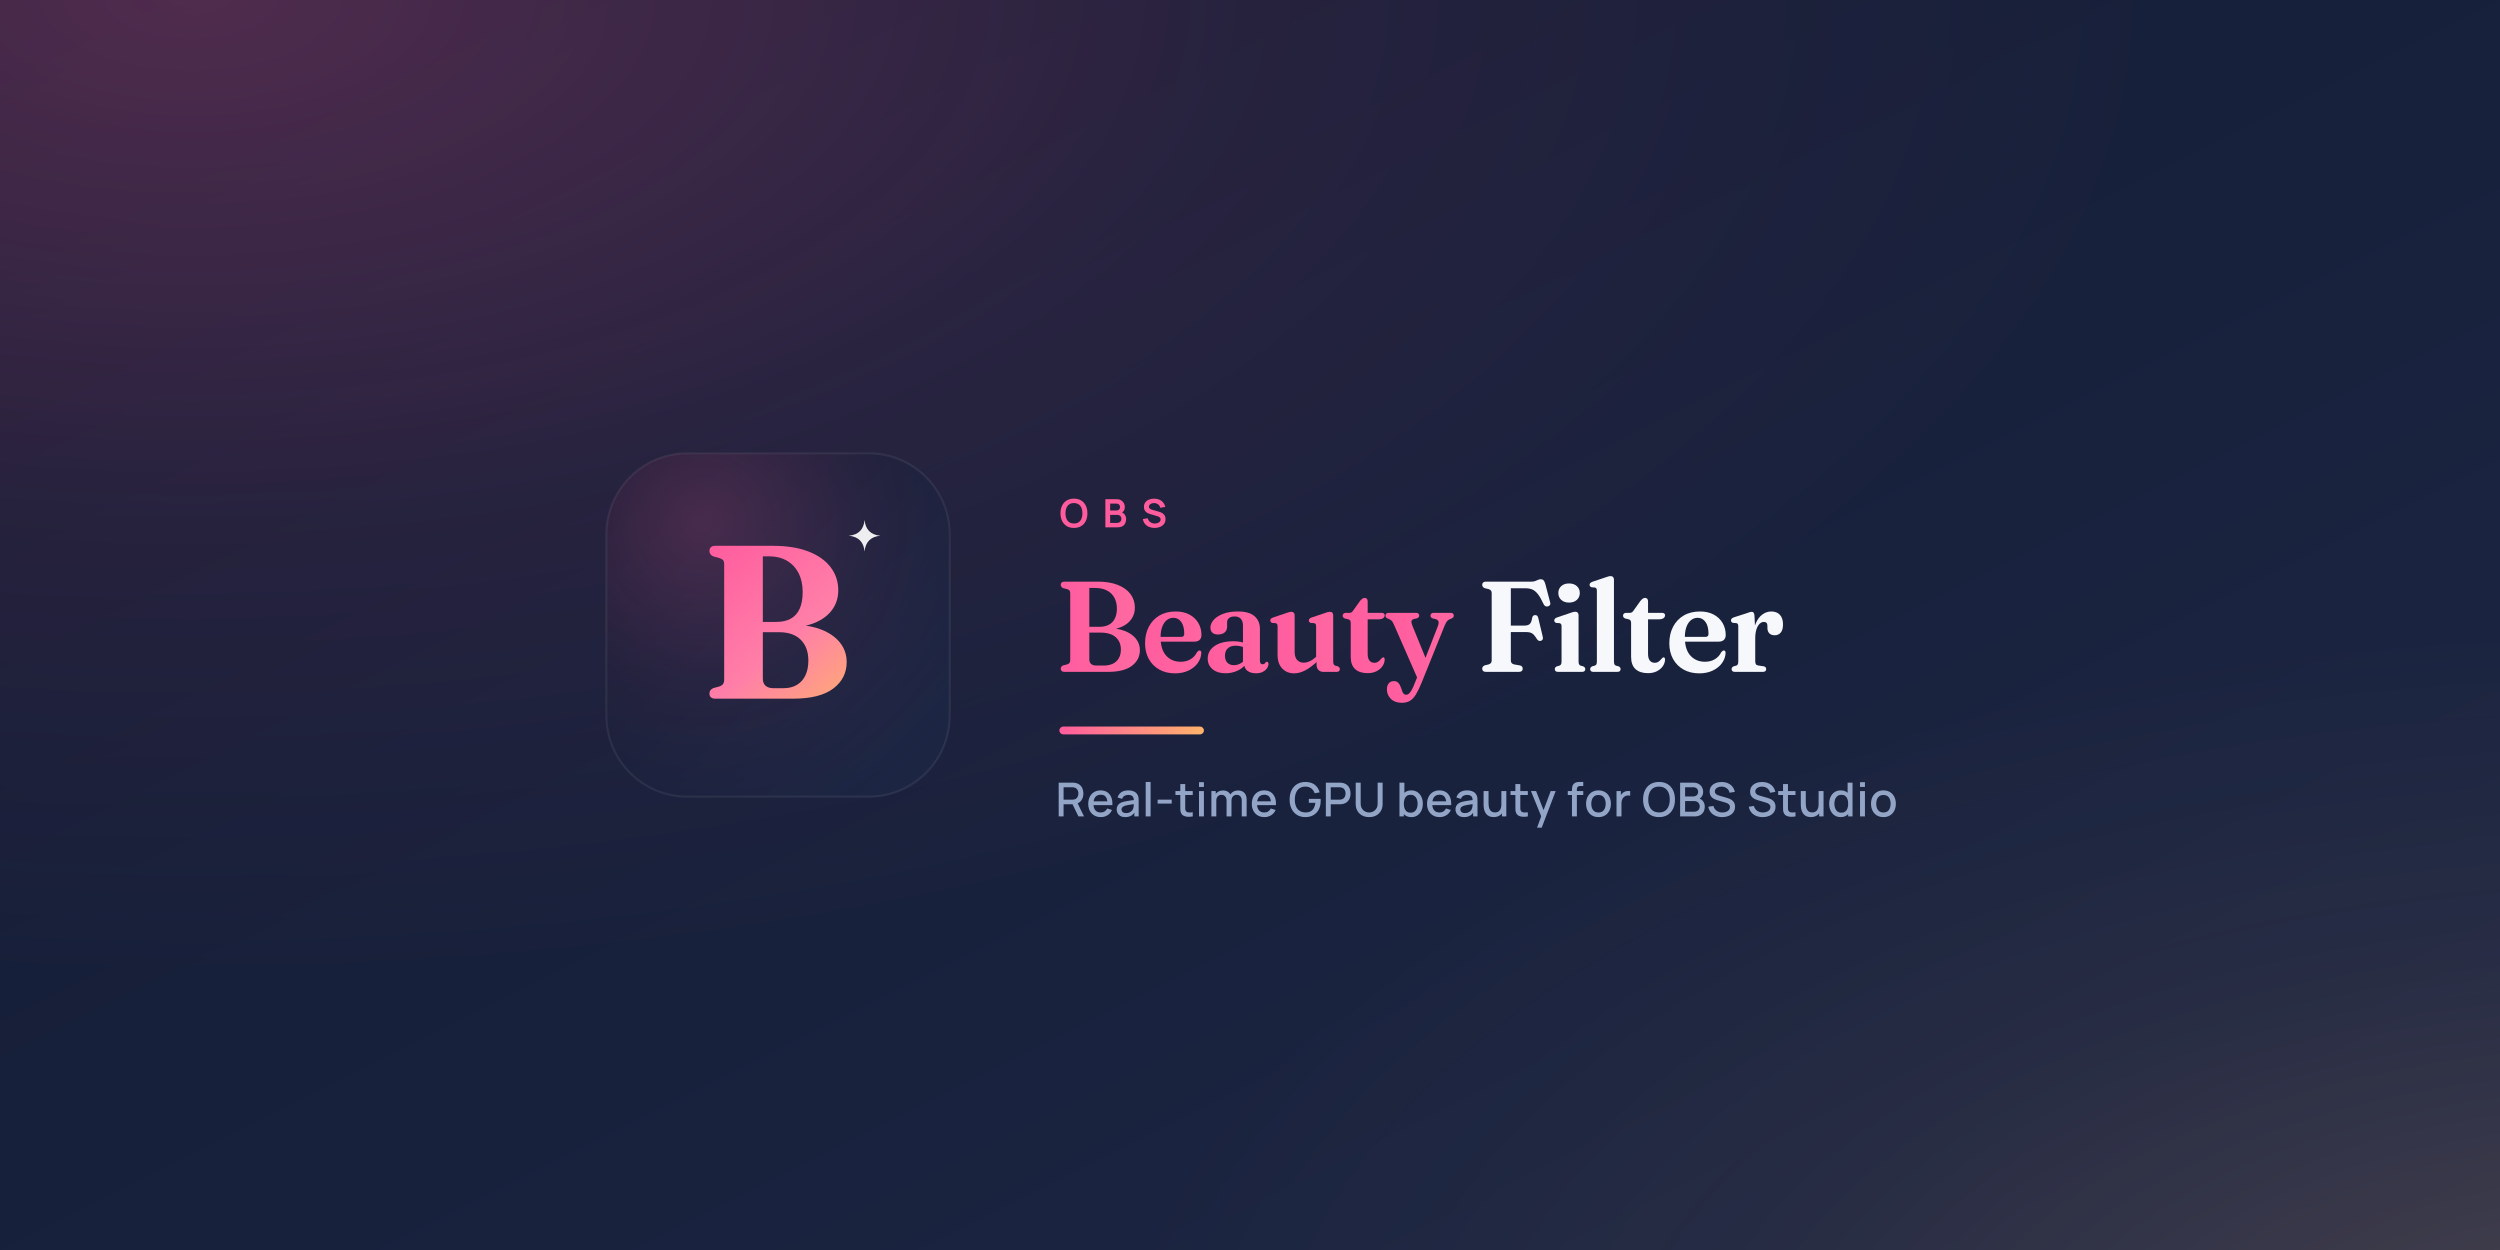
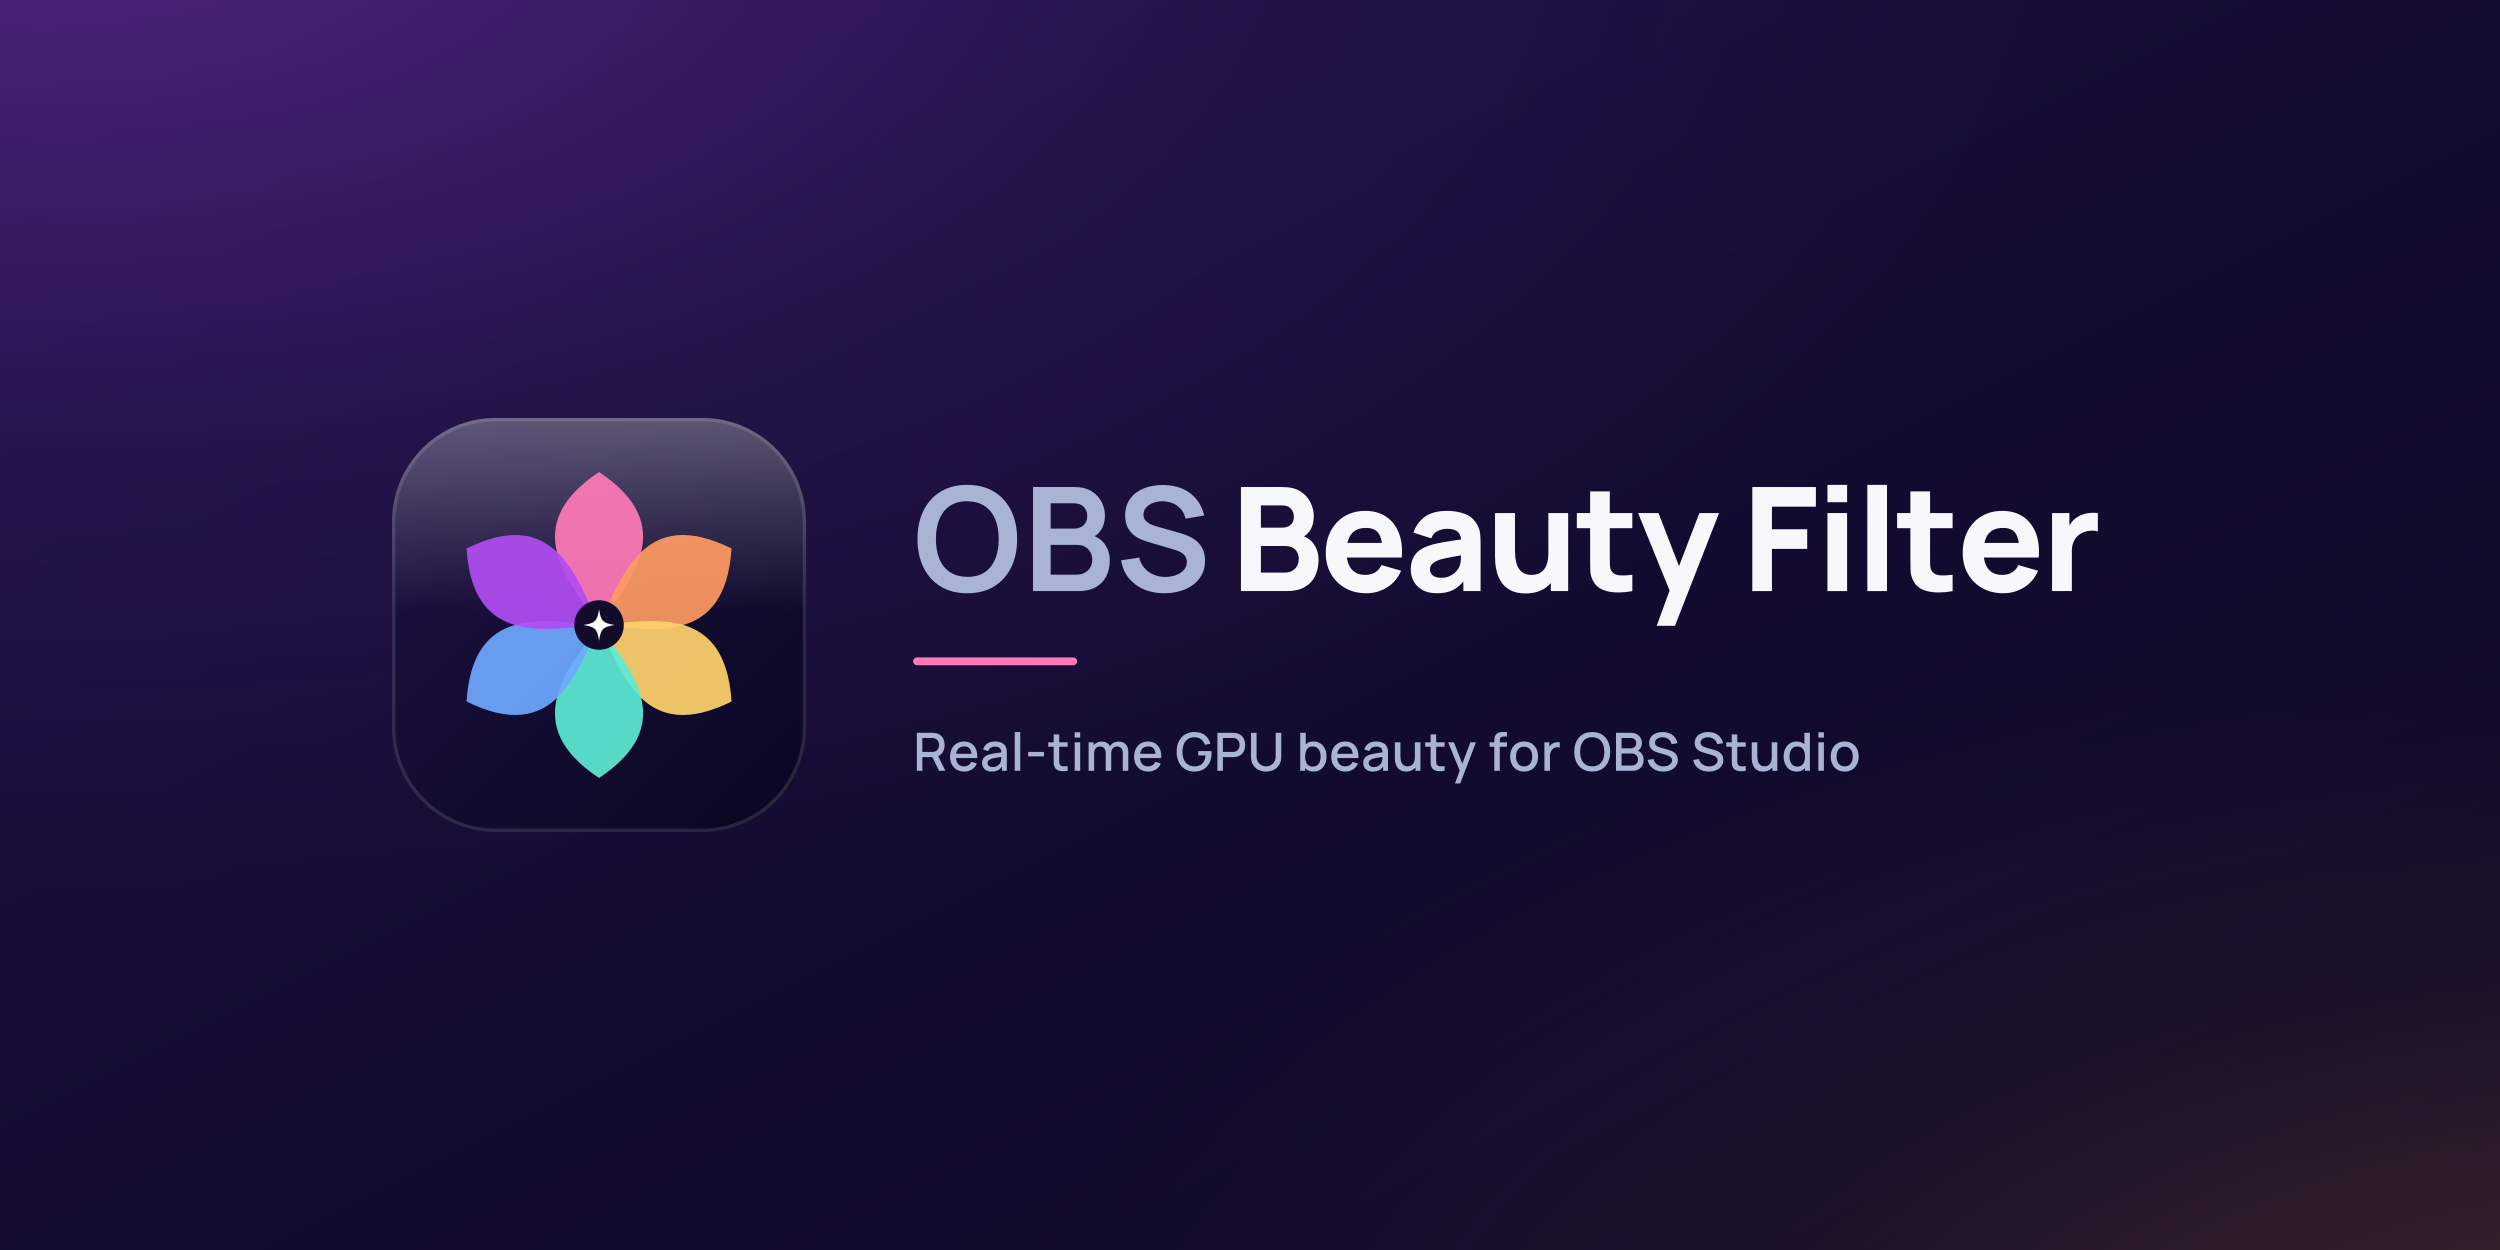
<svg xmlns="http://www.w3.org/2000/svg" width="1280" height="640" viewBox="0 0 1280 640" role="img" aria-label="OBS Beauty Filter">
  <defs>
    <linearGradient id="tile" x1="0" y1="0" x2="1" y2="1">
-       <stop offset="0" stop-color="#121A31" />
-       <stop offset="1" stop-color="#1D2745" />
+       <stop offset="0" stop-color="#1D1145" />
+       <stop offset="1" stop-color="#0A0720" />
    </linearGradient>
-     <radialGradient id="tileGlow" cx="0.28" cy="0.20" r="0.9">
-       <stop offset="0" stop-color="#FF5C9E" stop-opacity="0.22" />
-       <stop offset="0.55" stop-color="#FF5C9E" stop-opacity="0.06" />
-       <stop offset="1" stop-color="#FF5C9E" stop-opacity="0" />
+     <linearGradient id="gloss" x1="0" y1="0" x2="0" y2="1">
+       <stop offset="0" stop-color="#FFFFFF" stop-opacity="0.30" />
+       <stop offset="1" stop-color="#FFFFFF" stop-opacity="0" />
+     </linearGradient>
+     <clipPath id="tileClip">
+       <rect x="8" y="8" width="184" height="184" rx="46" />
+     </clipPath>
+   </defs>
+   <defs>
+     <radialGradient id="glowA" cx="4%" cy="-8%" r="80%">
+       <stop offset="0" stop-color="#B14CF2" stop-opacity="0.34" />
+       <stop offset="0.55" stop-color="#B14CF2" stop-opacity="0.08" />
+       <stop offset="1" stop-color="#B14CF2" stop-opacity="0" />
    </radialGradient>
-     <linearGradient id="bgrad" gradientUnits="userSpaceOnUse" x1="120" y1="1450" x2="1450" y2="-120">
-       <stop offset="0" stop-color="#FF5C9E" />
-       <stop offset="0.55" stop-color="#FF7FA8" />
-       <stop offset="1" stop-color="#FFB36B" />
-     </linearGradient>
-     <linearGradient id="wgrad" gradientUnits="userSpaceOnUse" x1="0" y1="0" x2="6174.0" y2="0">
-       <stop offset="0" stop-color="#FF5C9E" />
-       <stop offset="0.55" stop-color="#FF7FA8" />
-       <stop offset="1" stop-color="#FFB36B" />
-     </linearGradient>
-     <radialGradient id="bgGlowA" cx="8%" cy="0%" r="78%">
-       <stop offset="0" stop-color="#FF5C9E" stop-opacity="0.26" />
-       <stop offset="0.55" stop-color="#FF5C9E" stop-opacity="0.07" />
-       <stop offset="1" stop-color="#FF5C9E" stop-opacity="0" />
+     <radialGradient id="glowB" cx="108%" cy="118%" r="70%">
+       <stop offset="0" stop-color="#FF9A62" stop-opacity="0.26" />
+       <stop offset="0.6" stop-color="#FF9A62" stop-opacity="0.06" />
+       <stop offset="1" stop-color="#FF9A62" stop-opacity="0" />
    </radialGradient>
-     <radialGradient id="bgGlowB" cx="106%" cy="112%" r="62%">
-       <stop offset="0" stop-color="#FFB36B" stop-opacity="0.20" />
-       <stop offset="0.6" stop-color="#FFB36B" stop-opacity="0.05" />
-       <stop offset="1" stop-color="#FFB36B" stop-opacity="0" />
-     </radialGradient>
-     <linearGradient id="wgradL" gradientUnits="userSpaceOnUse" x1="0" y1="0" x2="6174.0" y2="0">
-       <stop offset="0" stop-color="#E23A74" />
-       <stop offset="0.55" stop-color="#F04A80" />
-       <stop offset="1" stop-color="#FF7A4D" />
-     </linearGradient>
-     <linearGradient id="accent" x1="0" y1="0" x2="1" y2="0">
-       <stop offset="0" stop-color="#FF5C9E" />
-       <stop offset="1" stop-color="#FFB36B" />
-     </linearGradient>
  </defs>
  <rect width="1280" height="640" fill="url(#tile)" />
-   <rect width="1280" height="640" fill="url(#bgGlowA)" />
-   <rect width="1280" height="640" fill="url(#bgGlowB)" />
-   <g transform="translate(308.366 230.0) scale(0.3515625)">
-     <rect x="6" y="6" width="500" height="500" rx="118" fill="url(#tile)" />
-     <rect x="6" y="6" width="500" height="500" rx="118" fill="none" stroke="#FFFFFF" stroke-opacity="0.07" stroke-width="3" />
-     <rect x="6" y="6" width="500" height="500" rx="118" fill="url(#tileGlow)" />
-     <g transform="translate(256 252) scale(1.0)">
-       <g transform="translate(-109.790 111.300) scale(0.159 -0.159)" fill="url(#bgrad)">
-         <path transform="translate(0.00 0)" d="M1319 335Q1319 186 1196.5 93.0Q1074 0 828 0H115Q89 0 75.5 12.5Q62 25 62 47Q62 82 98 97L150 111Q176 120 186.5 134.0Q197 148 197 175V1233Q197 1256 187.5 1268.0Q178 1280 151 1289L98 1303Q62 1318 62 1353Q62 1375 75.5 1387.5Q89 1400 115 1400H646Q835 1400 968.0 1348.5Q1101 1297 1171.5 1205.0Q1242 1113 1242 992Q1242 892 1186.5 815.0Q1131 738 1026.0 694.5Q921 651 770 651L820 677Q973 677 1085.0 633.5Q1197 590 1258.0 513.0Q1319 436 1319 335ZM697 609H470V703H675Q754 703 808.0 733.5Q862 764 889.0 825.0Q916 886 916 978Q916 1077 878.0 1150.5Q840 1224 771.0 1264.0Q702 1304 608 1304H551V185Q551 140 576.5 118.0Q602 96 649 96H741Q813 96 864.0 127.0Q915 158 941.5 214.5Q968 271 968 349Q968 469 899.0 539.0Q830 609 697 609Z" />
-       </g>
-       <path d="M 126.00 -149.00 Q 127.95 -127.95 149.00 -126.00 Q 127.95 -124.05 126.00 -103.00 Q 124.05 -124.05 103.00 -126.00 Q 124.05 -127.95 126.00 -149.00 Z" fill="#FFFFFF" opacity="0.92" />
+   <rect width="1280" height="640" fill="url(#glowA)" />
+   <rect width="1280" height="640" fill="url(#glowB)" />
+   <g transform="translate(200.711 214.0) scale(1.152174) translate(-8.0 -8.0)">
+     <rect x="8" y="8" width="184" height="184" rx="46" fill="url(#tile)" />
+     <g clip-path="url(#tileClip)">
+       <rect x="8" y="8" width="184" height="86" fill="url(#gloss)" />
    </g>
+     <rect x="8.75" y="8.75" width="182.5" height="182.5" rx="45.5" fill="none" stroke="#FFFFFF" stroke-opacity="0.12" stroke-width="1.5" />
+     <path d="M100 100 C114 80 136 56 100 32 C64 56 86 80 100 100 Z" fill="#FF7AB8" fill-opacity="0.92" transform="rotate(0 100 100)" />
+     <path d="M100 100 C114 80 136 56 100 32 C64 56 86 80 100 100 Z" fill="#FF9A62" fill-opacity="0.92" transform="rotate(60 100 100)" />
+     <path d="M100 100 C114 80 136 56 100 32 C64 56 86 80 100 100 Z" fill="#FFD36B" fill-opacity="0.92" transform="rotate(120 100 100)" />
+     <path d="M100 100 C114 80 136 56 100 32 C64 56 86 80 100 100 Z" fill="#5EEAD4" fill-opacity="0.92" transform="rotate(180 100 100)" />
+     <path d="M100 100 C114 80 136 56 100 32 C64 56 86 80 100 100 Z" fill="#6EA8FF" fill-opacity="0.92" transform="rotate(240 100 100)" />
+     <path d="M100 100 C114 80 136 56 100 32 C64 56 86 80 100 100 Z" fill="#B14CF2" fill-opacity="0.92" transform="rotate(300 100 100)" />
+     <circle cx="100" cy="100" r="11" fill="#120C2A" />
+     <path d="M100 93 C100.84 98.32 101.68 99.16 107 100 C101.68 100.84 100.84 101.68 100 107 C99.16 101.68 98.32 100.84 93 100 C98.32 99.16 99.16 98.32 100 93 Z" fill="#FFFFFF" />
  </g>
-   <g transform="translate(542.366 270.000) scale(0.01 -0.01)" fill="#FF5C9E">
+   <g transform="translate(467.531 302.640) scale(0.037 -0.037)" fill="#A9B3D6">
    <path transform="translate(0.00 0)" d="M749 -30Q533 -30 379.0 64.5Q225 159 142.5 328.0Q60 497 60 720Q60 943 142.5 1112.0Q225 1281 379.0 1375.5Q533 1470 749 1470Q965 1470 1119.5 1375.5Q1274 1281 1356.5 1112.0Q1439 943 1439 720Q1439 497 1356.5 328.0Q1274 159 1119.5 64.5Q965 -30 749 -30ZM749 197Q894 196 990.5 261.0Q1087 326 1135.5 444.0Q1184 562 1184 720Q1184 878 1135.5 994.5Q1087 1111 990.5 1176.0Q894 1241 749 1243Q604 1244 508.0 1179.0Q412 1114 363.5 996.0Q315 878 315 720Q315 562 363.0 445.5Q411 329 507.5 264.0Q604 199 749 197Z" />
-     <path transform="translate(2219.00 0)" d="M140 0V1440H711Q857 1440 950.5 1381.5Q1044 1323 1089.5 1232.0Q1135 1141 1135 1044Q1135 925 1078.5 842.0Q1022 759 925 730V780Q1061 749 1131.5 651.0Q1202 553 1202 428Q1202 300 1153.0 204.0Q1104 108 1007.5 54.0Q911 0 769 0ZM384 227H739Q802 227 852.0 252.5Q902 278 930.5 324.5Q959 371 959 435Q959 493 934.0 539.0Q909 585 861.0 612.5Q813 640 746 640H384ZM384 865H708Q760 865 801.0 885.0Q842 905 866.0 944.0Q890 983 890 1040Q890 1115 842.0 1165.0Q794 1215 708 1215H384Z" />
-     <path transform="translate(4201.00 0)" d="M673 -30Q515 -30 388.5 25.0Q262 80 180.5 182.5Q99 285 77 426L327 464Q359 336 458.5 266.0Q558 196 688 196Q765 196 833.0 220.0Q901 244 943.5 290.0Q986 336 986 403Q986 433 976.0 458.5Q966 484 946.5 504.0Q927 524 896.5 540.5Q866 557 826 569L454 679Q406 693 350.5 716.5Q295 740 245.5 781.5Q196 823 164.5 887.5Q133 952 133 1047Q133 1186 203.5 1280.5Q274 1375 393.5 1422.0Q513 1469 659 1468Q807 1467 923.0 1417.5Q1039 1368 1117.0 1274.0Q1195 1180 1227 1047L968 1002Q952 1078 906.5 1131.5Q861 1185 795.5 1213.0Q730 1241 656 1243Q584 1244 522.5 1221.5Q461 1199 423.5 1157.0Q386 1115 386 1059Q386 1006 418.0 972.5Q450 939 497.5 919.5Q545 900 594 887L852 815Q905 801 971.0 777.0Q1037 753 1098.0 710.0Q1159 667 1198.5 597.0Q1238 527 1238 419Q1238 307 1191.5 222.5Q1145 138 1066.0 82.0Q987 26 885.5 -2.0Q784 -30 673 -30Z" />
+     <path transform="translate(1519.00 0)" d="M140 0V1440H711Q857 1440 950.5 1381.5Q1044 1323 1089.5 1232.0Q1135 1141 1135 1044Q1135 925 1078.5 842.0Q1022 759 925 730V780Q1061 749 1131.5 651.0Q1202 553 1202 428Q1202 300 1153.0 204.0Q1104 108 1007.5 54.0Q911 0 769 0ZM384 227H739Q802 227 852.0 252.5Q902 278 930.5 324.5Q959 371 959 435Q959 493 934.0 539.0Q909 585 861.0 612.5Q813 640 746 640H384ZM384 865H708Q760 865 801.0 885.0Q842 905 866.0 944.0Q890 983 890 1040Q890 1115 842.0 1165.0Q794 1215 708 1215H384Z" />
+     <path transform="translate(2801.00 0)" d="M673 -30Q515 -30 388.5 25.0Q262 80 180.5 182.5Q99 285 77 426L327 464Q359 336 458.5 266.0Q558 196 688 196Q765 196 833.0 220.0Q901 244 943.5 290.0Q986 336 986 403Q986 433 976.0 458.5Q966 484 946.5 504.0Q927 524 896.5 540.5Q866 557 826 569L454 679Q406 693 350.5 716.5Q295 740 245.5 781.5Q196 823 164.5 887.5Q133 952 133 1047Q133 1186 203.5 1280.5Q274 1375 393.5 1422.0Q513 1469 659 1468Q807 1467 923.0 1417.5Q1039 1368 1117.0 1274.0Q1195 1180 1227 1047L968 1002Q952 1078 906.5 1131.5Q861 1185 795.5 1213.0Q730 1241 656 1243Q584 1244 522.5 1221.5Q461 1199 423.5 1157.0Q386 1115 386 1059Q386 1006 418.0 972.5Q450 939 497.5 919.5Q545 900 594 887L852 815Q905 801 971.0 777.0Q1037 753 1098.0 710.0Q1159 667 1198.5 597.0Q1238 527 1238 419Q1238 307 1191.5 222.5Q1145 138 1066.0 82.0Q987 26 885.5 -2.0Q784 -30 673 -30Z" />
  </g>
-   <g transform="translate(540.366 344.000) scale(0.033 -0.033)" fill="url(#wgrad)">
-     <path transform="translate(0.00 0)" d="M1311 337Q1311 188 1187.0 94.0Q1063 0 814 0H141Q112 0 97.5 13.0Q83 26 83 49Q83 86 123 102L179 115Q205 123 217.5 138.0Q230 153 230 181V1222Q230 1249 218.0 1263.0Q206 1277 180 1285L123 1298Q83 1314 83 1351Q83 1374 97.5 1387.0Q112 1400 141 1400H657Q840 1400 968.5 1349.0Q1097 1298 1165.0 1207.0Q1233 1116 1233 995Q1233 896 1178.5 817.5Q1124 739 1017.5 694.5Q911 650 753 650L806 679Q961 679 1074.5 635.5Q1188 592 1249.5 514.5Q1311 437 1311 337ZM703 609H443V699H680Q769 699 830.0 731.5Q891 764 922.5 827.5Q954 891 954 982Q954 1079 915.0 1151.0Q876 1223 800.5 1262.5Q725 1302 617 1302H526V196Q526 146 554.5 122.0Q583 98 638 98H748Q835 98 895.0 128.5Q955 159 985.5 215.0Q1016 271 1016 346Q1016 466 936.0 537.5Q856 609 703 609Z" />
-     <path transform="translate(1336.00 0)" d="M930 572Q930 523 901.5 496.0Q873 469 820 469H227V543H615Q663 543 663 589Q663 711 616.0 775.0Q569 839 496 839Q438 839 393.0 804.0Q348 769 322.0 701.0Q296 633 296 535Q296 347 382.5 252.0Q469 157 609 157Q698 157 764.0 198.0Q830 239 860 305Q873 320 882.5 326.0Q892 332 901 332Q914 332 921.5 321.5Q929 311 928 292Q924 208 872.0 136.0Q820 64 729.5 20.5Q639 -23 520 -23Q381 -23 276.5 35.5Q172 94 113.5 199.0Q55 304 55 443Q55 587 112.5 698.5Q170 810 276.5 873.5Q383 937 532 937Q654 937 743.0 889.5Q832 842 881.0 759.5Q930 677 930 572Z" />
-     <path transform="translate(2296.00 0)" d="M633 122V145L614 149V719Q614 787 580.5 823.5Q547 860 486 860Q429 860 398.5 835.0Q368 810 368 774V703Q368 645 330.5 612.5Q293 580 226 580Q169 580 139.0 608.0Q109 636 109 686Q109 747 158.0 804.5Q207 862 303.0 899.5Q399 937 539 937Q709 937 793.0 864.5Q877 792 877 667V172Q877 146 888.0 132.0Q899 118 920 118Q936 118 946.5 125.5Q957 133 963 145Q967 150 972.0 153.5Q977 157 984 157Q997 157 1003.5 147.5Q1010 138 1010 123Q1010 91 988.0 57.5Q966 24 923.0 1.0Q880 -22 818 -22Q733 -22 683.0 17.0Q633 56 633 122ZM67 205Q67 327 173.0 401.0Q279 475 471 475Q530 475 578.0 465.0Q626 455 661 439L641 375Q608 390 574.0 398.0Q540 406 499 406Q422 406 378.5 365.0Q335 324 335 251Q335 179 373.0 141.5Q411 104 472 104Q523 104 569.5 127.5Q616 151 647 192L667 133Q617 59 529.5 18.5Q442 -22 343 -22Q219 -22 143.0 40.5Q67 103 67 205Z" />
-     <path transform="translate(3303.00 0)" d="M749 111V184L742 190V704Q742 730 734.5 741.0Q727 752 711 756L661 759Q645 764 637.0 773.5Q629 783 629 797Q629 813 639.0 824.0Q649 835 673 844L869 910Q900 922 919.5 927.0Q939 932 956 932Q981 932 994.0 917.5Q1007 903 1007 879V162Q1007 131 1015.5 116.5Q1024 102 1040 96L1077 87Q1094 79 1102.0 68.5Q1110 58 1110 42Q1110 23 1097.5 11.5Q1085 0 1060 0H855Q807 0 778.0 30.0Q749 60 749 111ZM144 261V704Q144 730 136.5 741.0Q129 752 113 756L63 759Q47 764 39.0 773.5Q31 783 31 797Q31 813 41.0 824.0Q51 835 75 844L271 910Q302 922 321.5 927.0Q341 932 358 932Q382 932 395.5 917.5Q409 903 409 879V312Q409 227 447.5 185.0Q486 143 551 143Q593 143 640.0 163.5Q687 184 736 228L773 262L816 214L774 175Q661 68 571.5 22.5Q482 -23 402 -23Q288 -23 216.0 52.5Q144 128 144 261Z" />
-     <path transform="translate(4436.00 0)" d="M107 816 56 828Q37 835 29.0 846.0Q21 857 21 873Q21 892 34.5 904.0Q48 916 69 916H128Q146 916 159.5 925.0Q173 934 188 957L290 1100Q307 1122 325.5 1135.0Q344 1148 362 1148Q383 1148 396.0 1134.5Q409 1121 409 1095V279Q409 211 436.0 176.0Q463 141 512 141Q540 141 560.0 151.5Q580 162 594.0 177.0Q608 192 620.5 205.5Q633 219 646 226Q658 227 666.0 217.5Q674 208 673 187Q669 130 634.5 83.0Q600 36 542.0 8.0Q484 -20 409 -20Q284 -20 215.0 42.5Q146 105 146 234V758Q146 784 137.5 796.5Q129 809 107 816ZM308 815 310 916H625Q648 916 660.5 906.0Q673 896 673 878Q673 851 648.5 833.0Q624 815 570 815Z" />
-     <path transform="translate(5120.00 0)" d="M651 147 510 -128 132 734Q113 779 91.5 798.0Q70 817 34 828Q16 837 8.5 847.0Q1 857 1 872Q1 893 14.5 904.5Q28 916 50 916H476Q499 916 511.5 905.0Q524 894 524 873Q524 857 514.5 846.5Q505 836 486 830L444 821Q411 812 405.0 787.5Q399 763 420 714ZM455 -176 524 -7 565 71 812 704Q832 755 823.5 782.0Q815 809 778 819L736 829Q717 836 708.0 846.5Q699 857 699 873Q699 893 712.5 904.5Q726 916 749 916H1012Q1035 916 1048.0 904.5Q1061 893 1061 873Q1061 860 1054.0 849.5Q1047 839 1028 829Q986 816 962.5 792.0Q939 768 917 713L566 -158Q517 -279 474.0 -349.5Q431 -420 379.5 -450.0Q328 -480 255 -480Q148 -480 85.5 -419.5Q23 -359 23 -271Q23 -212 52.5 -177.5Q82 -143 130 -143Q175 -143 200.0 -169.5Q225 -196 243 -247L256 -286Q264 -319 281.0 -337.0Q298 -355 321 -355Q344 -355 364.5 -338.0Q385 -321 407.0 -282.0Q429 -243 455 -176Z" />
+   <g transform="translate(630.183 302.640) scale(0.037 -0.037)" fill="#F7F8FC">
+     <path transform="translate(0.00 0)" d="M140 0V1440H716Q870 1440 965.0 1378.5Q1060 1317 1104.0 1224.0Q1148 1131 1148 1036Q1148 915 1093.5 835.0Q1039 755 944 728V778Q1079 750 1146.5 653.0Q1214 556 1214 436Q1214 307 1166.5 209.0Q1119 111 1022.0 55.5Q925 0 778 0ZM416 256H750Q805 256 848.0 279.5Q891 303 915.5 345.5Q940 388 940 446Q940 497 919.0 537.0Q898 577 855.5 600.5Q813 624 750 624H416ZM416 878H712Q758 878 794.0 894.0Q830 910 851.0 943.5Q872 977 872 1030Q872 1096 831.0 1141.0Q790 1186 712 1186H416Z" />
+     <path transform="translate(1234.00 0)" d="M642 -30Q476 -30 349.5 41.5Q223 113 151.5 238.5Q80 364 80 526Q80 703 150.0 834.0Q220 965 343.0 1037.5Q466 1110 626 1110Q796 1110 915.0 1030.0Q1034 950 1091.0 805.0Q1148 660 1131 464H862V564Q862 729 809.5 801.5Q757 874 638 874Q499 874 433.5 789.5Q368 705 368 540Q368 389 433.5 306.5Q499 224 626 224Q706 224 763.0 259.0Q820 294 850 360L1122 282Q1061 134 929.5 52.0Q798 -30 642 -30ZM284 464V666H1000V464Z" />
+     <path transform="translate(2410.00 0)" d="M440 -30Q324 -30 243.5 14.5Q163 59 121.5 133.5Q80 208 80 298Q80 373 103.0 435.0Q126 497 177.5 544.5Q229 592 316 624Q376 646 459.0 663.0Q542 680 647.0 695.5Q752 711 878 730L780 676Q780 772 734.0 817.0Q688 862 580 862Q520 862 455.0 833.0Q390 804 364 730L118 808Q159 942 272.0 1026.0Q385 1110 580 1110Q723 1110 834.0 1066.0Q945 1022 1002 914Q1034 854 1040.0 794.0Q1046 734 1046 660V0H808V222L842 176Q763 67 671.5 18.5Q580 -30 440 -30ZM498 184Q573 184 624.5 210.5Q676 237 706.5 271.0Q737 305 748 328Q769 372 772.5 430.5Q776 489 776 528L856 508Q735 488 660.0 474.5Q585 461 539.0 450.0Q493 439 458 426Q418 410 393.5 391.5Q369 373 357.5 351.0Q346 329 346 302Q346 265 364.5 238.5Q383 212 417.0 198.0Q451 184 498 184Z" />
+     <path transform="translate(3536.00 0)" d="M542 -32Q415 -32 335.0 11.0Q255 54 210.5 120.0Q166 186 147.0 257.5Q128 329 124.0 388.0Q120 447 120 474V1080H396V570Q396 533 400.0 475.5Q404 418 425.0 360.0Q446 302 493.5 263.0Q541 224 628 224Q663 224 703.0 235.0Q743 246 778.0 277.5Q813 309 835.5 370.5Q858 432 858 532L1014 458Q1014 330 962.0 218.0Q910 106 805.5 37.0Q701 -32 542 -32ZM892 0V358H858V1080H1132V0Z" />
+     <path transform="translate(4768.00 0)" d="M788 0Q676 -21 568.5 -18.5Q461 -16 376.5 19.5Q292 55 248 134Q208 208 206.0 284.5Q204 361 204 458V1380H476V474Q476 411 477.5 360.5Q479 310 498 280Q534 223 613.0 218.0Q692 213 788 226ZM20 870V1080H788V870Z" />
+     <path transform="translate(5616.00 0)" d="M278 -480 486 92 490 -76 20 1080H302L618 262H554L868 1080H1140L530 -480Z" />
+     <path transform="translate(7076.00 0)" d="M140 0V1440H1020V1168H412V856H900V584H412V0Z" />
+     <path transform="translate(8096.00 0)" d="M160 1230V1470H432V1230ZM160 0V1080H432V0Z" />
+     <path transform="translate(8648.00 0)" d="M160 0V1470H432V0Z" />
+     <path transform="translate(9200.00 0)" d="M788 0Q676 -21 568.5 -18.5Q461 -16 376.5 19.5Q292 55 248 134Q208 208 206.0 284.5Q204 361 204 458V1380H476V474Q476 411 477.5 360.5Q479 310 498 280Q534 223 613.0 218.0Q692 213 788 226ZM20 870V1080H788V870Z" />
+     <path transform="translate(10048.00 0)" d="M642 -30Q476 -30 349.5 41.5Q223 113 151.5 238.5Q80 364 80 526Q80 703 150.0 834.0Q220 965 343.0 1037.5Q466 1110 626 1110Q796 1110 915.0 1030.0Q1034 950 1091.0 805.0Q1148 660 1131 464H862V564Q862 729 809.5 801.5Q757 874 638 874Q499 874 433.5 789.5Q368 705 368 540Q368 389 433.5 306.5Q499 224 626 224Q706 224 763.0 259.0Q820 294 850 360L1122 282Q1061 134 929.5 52.0Q798 -30 642 -30ZM284 464V666H1000V464Z" />
+     <path transform="translate(11224.00 0)" d="M140 0V1080H380V816L354 850Q375 906 410.0 952.0Q445 998 496 1028Q535 1052 581.0 1065.5Q627 1079 676.0 1082.5Q725 1086 774 1080V826Q729 840 669.5 835.5Q610 831 562 808Q514 786 481.0 749.5Q448 713 431.0 663.5Q414 614 414 552V0Z" />
  </g>
-   <g transform="translate(744.108 344.000) scale(0.033 -0.033)" fill="#F7F8FC">
-     <path transform="translate(365.00 0)" d="M849 1400Q882 1400 906.0 1409.5Q930 1419 950.0 1428.0Q970 1437 989 1437Q1020 1437 1035.5 1420.0Q1051 1403 1062 1364L1138 1075Q1145 1051 1133.0 1035.5Q1121 1020 1098 1015Q1080 1012 1063.0 1020.0Q1046 1028 1034 1054Q987 1156 945.5 1208.0Q904 1260 859.0 1278.5Q814 1297 755 1297H527V178Q527 151 540.5 136.0Q554 121 581 115L669 100Q691 94 701.0 82.0Q711 70 711 49Q711 26 696.5 13.0Q682 0 653 0H141Q112 0 97.5 13.0Q83 26 83 49Q83 86 124 102L180 115Q205 123 217.5 137.0Q230 151 230 178V1222Q230 1249 217.5 1263.0Q205 1277 180 1285L124 1298Q83 1314 83 1351Q83 1374 97.5 1387.0Q112 1400 141 1400ZM410 718H732Q795 718 821.5 743.5Q848 769 858 838Q863 860 874.5 870.5Q886 881 903 881Q942 883 952 839L1022 547Q1029 520 1021.5 504.5Q1014 489 995 482Q977 476 960.5 483.0Q944 490 932 509Q905 552 883.0 576.0Q861 600 832.5 609.0Q804 618 759 618H410Z" />
-     <path transform="translate(1513.00 0)" d="M430 879V162Q430 131 438.5 116.5Q447 102 464 96L500 87Q517 79 525.5 68.5Q534 58 534 42Q534 22 521.0 11.0Q508 0 484 0H111Q87 0 74.0 11.0Q61 22 61 42Q61 58 69.5 68.5Q78 79 94 86L132 96Q149 103 157.5 116.5Q166 130 166 162V705Q166 731 158.5 741.5Q151 752 135 756L84 759Q68 765 60.5 774.0Q53 783 53 798Q53 814 63.0 825.0Q73 836 97 845L292 911Q324 923 343.0 928.0Q362 933 379 933Q404 933 417.0 918.0Q430 903 430 879ZM282 1075Q207 1075 161.5 1116.5Q116 1158 116 1224Q116 1290 161.5 1331.0Q207 1372 282 1372Q357 1372 403.0 1331.0Q449 1290 449 1224Q449 1158 403.0 1116.5Q357 1075 282 1075Z" />
-     <path transform="translate(2061.00 0)" d="M431 1432V162Q431 130 439.0 116.0Q447 102 464 96L501 87Q518 79 526.0 68.5Q534 58 534 42Q534 22 521.5 11.0Q509 0 484 0H111Q88 0 75.0 11.0Q62 22 62 42Q62 58 70.5 68.5Q79 79 95 87L132 96Q150 102 158.0 116.0Q166 130 166 162V1258Q166 1283 158.5 1294.0Q151 1305 135 1309L85 1312Q69 1318 61.0 1327.0Q53 1336 53 1350Q53 1367 63.0 1378.0Q73 1389 97 1398L293 1464Q324 1475 343.5 1480.5Q363 1486 379 1486Q404 1486 417.5 1471.0Q431 1456 431 1432Z" />
-     <path transform="translate(2612.00 0)" d="M107 816 56 828Q37 835 29.0 846.0Q21 857 21 873Q21 892 34.5 904.0Q48 916 69 916H128Q146 916 159.5 925.0Q173 934 188 957L290 1100Q307 1122 325.5 1135.0Q344 1148 362 1148Q383 1148 396.0 1134.5Q409 1121 409 1095V279Q409 211 436.0 176.0Q463 141 512 141Q540 141 560.0 151.5Q580 162 594.0 177.0Q608 192 620.5 205.5Q633 219 646 226Q658 227 666.0 217.5Q674 208 673 187Q669 130 634.5 83.0Q600 36 542.0 8.0Q484 -20 409 -20Q284 -20 215.0 42.5Q146 105 146 234V758Q146 784 137.5 796.5Q129 809 107 816ZM308 815 310 916H625Q648 916 660.5 906.0Q673 896 673 878Q673 851 648.5 833.0Q624 815 570 815Z" />
-     <path transform="translate(3296.00 0)" d="M930 572Q930 523 901.5 496.0Q873 469 820 469H227V543H615Q663 543 663 589Q663 711 616.0 775.0Q569 839 496 839Q438 839 393.0 804.0Q348 769 322.0 701.0Q296 633 296 535Q296 347 382.5 252.0Q469 157 609 157Q698 157 764.0 198.0Q830 239 860 305Q873 320 882.5 326.0Q892 332 901 332Q914 332 921.5 321.5Q929 311 928 292Q924 208 872.0 136.0Q820 64 729.5 20.5Q639 -23 520 -23Q381 -23 276.5 35.5Q172 94 113.5 199.0Q55 304 55 443Q55 587 112.5 698.5Q170 810 276.5 873.5Q383 937 532 937Q654 937 743.0 889.5Q832 842 881.0 759.5Q930 677 930 572Z" />
-     <path transform="translate(4256.00 0)" d="M395 512Q395 654 434.5 748.5Q474 843 538.0 890.0Q602 937 677 937Q763 937 811.0 885.0Q859 833 859 735Q859 651 823.5 609.5Q788 568 732 568Q676 568 647.0 597.5Q618 627 617 680V714Q617 745 603.0 760.0Q589 775 561 775Q527 775 496.5 746.5Q466 718 447.0 661.0Q428 604 428 518ZM416 874 428 634V163Q428 134 438.5 118.5Q449 103 475 99L556 87Q578 84 588.0 72.0Q598 60 598 42Q598 23 585.0 11.5Q572 0 547 0H111Q87 0 74.0 11.5Q61 23 61 42Q61 58 69.5 68.5Q78 79 94 87L131 96Q149 102 157.0 116.0Q165 130 165 161V705Q165 731 157.5 742.0Q150 753 134 757L83 760Q67 766 59.5 775.0Q52 784 52 798Q52 815 62.0 826.0Q72 837 96 846L292 909Q323 921 342.0 926.5Q361 932 373 932Q392 932 402.5 919.0Q413 906 416 874Z" />
-   </g>
-   <rect x="542.4" y="372" width="74" height="4" rx="2" fill="url(#accent)" />
-   <g transform="translate(540.366 418.000) scale(0.012 -0.012)" fill="#93A5C7">
+   <rect x="467.5" y="336.6" width="84" height="4" rx="2" fill="#FF7AB8" />
+   <g transform="translate(467.531 394.640) scale(0.0135 -0.0135)" fill="#A9B3D6">
    <path transform="translate(0.00 0)" d="M140 0V1440H722Q743 1440 774.0 1438.5Q805 1437 833 1432Q953 1413 1033.5 1350.0Q1114 1287 1154.0 1191.0Q1194 1095 1194 979Q1194 807 1106.0 682.5Q1018 558 842 527L757 517H349V0ZM982 0 698 586 909 640 1221 0ZM349 715H714Q734 715 758.5 717.0Q783 719 805 724Q869 739 908.0 779.5Q947 820 964.0 873.0Q981 926 981 979Q981 1032 964.0 1084.5Q947 1137 908.0 1177.5Q869 1218 805 1233Q783 1239 758.5 1241.0Q734 1243 714 1243H349Z" />
    <path transform="translate(1321.00 0)" d="M619 -30Q458 -30 336.5 40.5Q215 111 147.5 237.5Q80 364 80 531Q80 708 146.5 838.0Q213 968 332.0 1039.0Q451 1110 609 1110Q774 1110 890.0 1033.5Q1006 957 1063.5 816.0Q1121 675 1109 481H900V557Q898 745 828.5 835.0Q759 925 617 925Q460 925 381.0 826.0Q302 727 302 540Q302 362 381.0 264.5Q460 167 609 167Q707 167 778.5 211.5Q850 256 890 339L1095 274Q1032 129 904.0 49.5Q776 -30 619 -30ZM234 481V644H1005V481Z" />
    <path transform="translate(2534.00 0)" d="M445 -30Q325 -30 244.0 14.5Q163 59 121.5 132.5Q80 206 80 294Q80 376 109.0 438.0Q138 500 195.0 543.5Q252 587 335 614Q407 635 498.0 651.0Q589 667 689.5 681.0Q790 695 889 709L813 667Q815 794 759.5 855.5Q704 917 569 917Q484 917 413.0 877.5Q342 838 314 747L119 807Q159 946 271.5 1028.0Q384 1110 571 1110Q716 1110 823.5 1060.5Q931 1011 981 904Q1007 851 1013.0 792.0Q1019 733 1019 665V0H834V247L870 215Q803 91 699.5 30.5Q596 -30 445 -30ZM482 141Q571 141 635.0 172.5Q699 204 738.0 253.0Q777 302 789 355Q806 403 808.5 463.0Q811 523 811 559L879 534Q780 519 699.0 507.0Q618 495 552.5 483.5Q487 472 436 456Q393 441 359.5 420.0Q326 399 306.5 369.0Q287 339 287 296Q287 254 308.0 218.5Q329 183 372.0 162.0Q415 141 482 141Z" />
    <path transform="translate(3693.00 0)" d="M160 0V1470H369V0Z" />
    <path transform="translate(4242.00 0)" d="M120 547V715H720V547Z" />
    <path transform="translate(5102.00 0)" d="M758 0Q656 -20 558.0 -17.0Q460 -14 383.0 21.0Q306 56 267 131Q232 198 229.5 267.5Q227 337 227 425V1380H437V435Q437 370 438.5 322.0Q440 274 459 241Q495 179 573.5 170.5Q652 162 758 177ZM20 912V1080H758V912Z" />
    <path transform="translate(5967.00 0)" d="M160 1257V1460H369V1257ZM160 0V1080H369V0Z" />
    <path transform="translate(6516.00 0)" d="M1434 0 1435 673Q1435 790 1375.0 855.5Q1315 921 1217 921Q1157 921 1107.5 893.5Q1058 866 1027.5 811.5Q997 757 997 675L896 726Q894 840 944.5 926.0Q995 1012 1082.0 1059.5Q1169 1107 1277 1107Q1452 1107 1548.0 1002.0Q1644 897 1644 723L1643 0ZM139 0V1080H325V768H349V0ZM787 0 788 669Q788 787 728.5 854.0Q669 921 569 921Q470 921 409.5 853.0Q349 785 349 675L249 739Q249 845 300.0 928.0Q351 1011 438.0 1059.0Q525 1107 635 1107Q750 1107 831.0 1058.5Q912 1010 954.5 923.0Q997 836 997 721L996 0Z" />
    <path transform="translate(8300.00 0)" d="M619 -30Q458 -30 336.5 40.5Q215 111 147.5 237.5Q80 364 80 531Q80 708 146.5 838.0Q213 968 332.0 1039.0Q451 1110 609 1110Q774 1110 890.0 1033.5Q1006 957 1063.5 816.0Q1121 675 1109 481H900V557Q898 745 828.5 835.0Q759 925 617 925Q460 925 381.0 826.0Q302 727 302 540Q302 362 381.0 264.5Q460 167 609 167Q707 167 778.5 211.5Q850 256 890 339L1095 274Q1032 129 904.0 49.5Q776 -30 619 -30ZM234 481V644H1005V481Z" />
    <path transform="translate(9933.00 0)" d="M729 -30Q584 -30 462.0 20.5Q340 71 250.0 168.0Q160 265 110.0 404.0Q60 543 60 720Q60 953 145.0 1120.5Q230 1288 381.0 1378.5Q532 1469 729 1469Q983 1469 1134.5 1351.0Q1286 1233 1341 1025L1129 987Q1085 1116 987.0 1193.0Q889 1270 741 1271Q588 1272 486.5 1203.0Q385 1134 334.0 1009.5Q283 885 282 720Q281 555 332.0 431.5Q383 308 485.5 239.0Q588 170 741 169Q864 167 952.5 214.5Q1041 262 1093.0 354.0Q1145 446 1160 580H880V748H1382Q1384 730 1385.0 700.5Q1386 671 1386 663Q1386 463 1309.0 306.0Q1232 149 1085.0 59.5Q938 -30 729 -30Z" />
    <path transform="translate(11399.00 0)" d="M140 0V1440H722Q743 1440 774.0 1438.5Q805 1437 833 1432Q953 1413 1033.5 1350.0Q1114 1287 1154.0 1191.0Q1194 1095 1194 979Q1194 862 1154.0 766.0Q1114 670 1033.5 607.0Q953 544 833 525Q805 521 773.5 519.0Q742 517 722 517H349V0ZM349 715H714Q734 715 758.5 717.0Q783 719 805 724Q869 739 908.0 779.5Q947 820 964.0 873.0Q981 926 981 979Q981 1032 964.0 1084.5Q947 1137 908.0 1177.5Q869 1218 805 1233Q783 1239 758.5 1241.0Q734 1243 714 1243H349Z" />
    <path transform="translate(12673.00 0)" d="M714 -30Q545 -30 415.5 39.5Q286 109 213.0 234.5Q140 360 140 530V1439L352 1440V541Q352 449 383.0 379.0Q414 309 466.0 262.0Q518 215 582.5 191.0Q647 167 714 167Q782 167 846.5 191.5Q911 216 963.0 263.0Q1015 310 1045.5 380.0Q1076 450 1076 541V1440H1288V530Q1288 361 1215.0 235.0Q1142 109 1012.5 39.5Q883 -30 714 -30Z" />
    <path transform="translate(14541.00 0)" d="M647 -30Q492 -30 387.0 45.5Q282 121 228.0 250.0Q174 379 174 541Q174 703 227.5 832.0Q281 961 385.5 1035.5Q490 1110 643 1110Q795 1110 905.5 1035.5Q1016 961 1076.0 832.5Q1136 704 1136 541Q1136 379 1076.5 249.5Q1017 120 907.5 45.0Q798 -30 647 -30ZM139 0V1440H349V777H325V0ZM618 159Q718 159 783.5 210.0Q849 261 881.5 347.5Q914 434 914 541Q914 647 881.5 733.0Q849 819 782.0 870.0Q715 921 611 921Q513 921 449.5 873.0Q386 825 355.5 739.0Q325 653 325 541Q325 429 355.0 343.0Q385 257 450.0 208.0Q515 159 618 159Z" />
    <path transform="translate(15777.00 0)" d="M619 -30Q458 -30 336.5 40.5Q215 111 147.5 237.5Q80 364 80 531Q80 708 146.5 838.0Q213 968 332.0 1039.0Q451 1110 609 1110Q774 1110 890.0 1033.5Q1006 957 1063.5 816.0Q1121 675 1109 481H900V557Q898 745 828.5 835.0Q759 925 617 925Q460 925 381.0 826.0Q302 727 302 540Q302 362 381.0 264.5Q460 167 609 167Q707 167 778.5 211.5Q850 256 890 339L1095 274Q1032 129 904.0 49.5Q776 -30 619 -30ZM234 481V644H1005V481Z" />
    <path transform="translate(16990.00 0)" d="M445 -30Q325 -30 244.0 14.5Q163 59 121.5 132.5Q80 206 80 294Q80 376 109.0 438.0Q138 500 195.0 543.5Q252 587 335 614Q407 635 498.0 651.0Q589 667 689.5 681.0Q790 695 889 709L813 667Q815 794 759.5 855.5Q704 917 569 917Q484 917 413.0 877.5Q342 838 314 747L119 807Q159 946 271.5 1028.0Q384 1110 571 1110Q716 1110 823.5 1060.5Q931 1011 981 904Q1007 851 1013.0 792.0Q1019 733 1019 665V0H834V247L870 215Q803 91 699.5 30.5Q596 -30 445 -30ZM482 141Q571 141 635.0 172.5Q699 204 738.0 253.0Q777 302 789 355Q806 403 808.5 463.0Q811 523 811 559L879 534Q780 519 699.0 507.0Q618 495 552.5 483.5Q487 472 436 456Q393 441 359.5 420.0Q326 399 306.5 369.0Q287 339 287 296Q287 254 308.0 218.5Q329 183 372.0 162.0Q415 141 482 141Z" />
    <path transform="translate(18149.00 0)" d="M547 -29Q435 -29 359.0 7.0Q283 43 235.5 101.5Q188 160 163.0 229.0Q138 298 129.0 364.0Q120 430 120 480V1080H332V549Q332 486 342.5 419.5Q353 353 382.5 296.0Q412 239 465.5 204.0Q519 169 605 169Q661 169 711.0 187.5Q761 206 798.5 247.0Q836 288 857.5 355.0Q879 422 879 518L1009 469Q1009 322 954.0 209.5Q899 97 796.0 34.0Q693 -29 547 -29ZM904 0V312H879V1080H1090V0Z" />
    <path transform="translate(19399.00 0)" d="M758 0Q656 -20 558.0 -17.0Q460 -14 383.0 21.0Q306 56 267 131Q232 198 229.5 267.5Q227 337 227 425V1380H437V435Q437 370 438.5 322.0Q440 274 459 241Q495 179 573.5 170.5Q652 162 758 177ZM20 912V1080H758V912Z" />
    <path transform="translate(20264.00 0)" d="M286 -480 495 89 498 -79 27 1080H245L597 185H533L869 1080H1081L485 -480Z" />
    <path transform="translate(21801.00 0)" d="M239 0V1118Q239 1159 242.0 1205.5Q245 1252 259.5 1297.5Q274 1343 308 1381Q349 1426 398.0 1445.0Q447 1464 495.5 1467.0Q544 1470 585 1470H721V1298H595Q521 1298 484.5 1261.5Q448 1225 448 1158V0ZM60 912V1080H721V912Z" />
    <path transform="translate(22562.00 0)" d="M609 -30Q447 -30 328.0 43.0Q209 116 144.5 244.5Q80 373 80 541Q80 710 146.0 838.5Q212 967 331.0 1038.5Q450 1110 609 1110Q771 1110 890.0 1037.0Q1009 964 1074.0 836.0Q1139 708 1139 541Q1139 372 1073.5 243.5Q1008 115 889.0 42.5Q770 -30 609 -30ZM609 167Q764 167 840.5 271.5Q917 376 917 541Q917 710 839.5 811.5Q762 913 609 913Q504 913 436.0 865.5Q368 818 335.0 734.5Q302 651 302 541Q302 371 380.0 269.0Q458 167 609 167Z" />
    <path transform="translate(23801.00 0)" d="M140 0V1080H326V818L300 852Q320 904 352.0 947.5Q384 991 426 1019Q467 1049 517.5 1065.5Q568 1082 621.0 1085.5Q674 1089 723 1080V884Q670 898 605.5 892.0Q541 886 487 851Q436 818 406.5 771.0Q377 724 364.0 666.5Q351 609 351 545V0Z" />
    <path transform="translate(25014.00 0)" d="M741 -30Q525 -30 373.0 64.5Q221 159 140.5 328.0Q60 497 60 720Q60 943 140.5 1112.0Q221 1281 373.0 1375.5Q525 1470 741 1470Q956 1470 1108.5 1375.5Q1261 1281 1341.0 1112.0Q1421 943 1421 720Q1421 497 1341.0 328.0Q1261 159 1108.5 64.5Q956 -30 741 -30ZM741 169Q894 167 995.5 236.5Q1097 306 1148.0 430.5Q1199 555 1199 720Q1199 885 1148.0 1008.5Q1097 1132 995.5 1201.0Q894 1270 741 1271Q588 1273 486.5 1204.0Q385 1135 334.0 1010.0Q283 885 282 720Q281 555 332.0 431.5Q383 308 485.5 239.0Q588 170 741 169Z" />
    <path transform="translate(26515.00 0)" d="M140 0V1440H706Q843 1440 936.0 1384.0Q1029 1328 1076.0 1239.5Q1123 1151 1123 1053Q1123 934 1064.5 849.0Q1006 764 907 733L905 782Q1043 748 1117.0 649.5Q1191 551 1191 420Q1191 293 1140.5 199.0Q1090 105 993.5 52.5Q897 0 760 0ZM352 199H728Q799 199 855.5 226.0Q912 253 944.5 303.5Q977 354 977 424Q977 489 948.5 541.5Q920 594 866.5 624.5Q813 655 741 655H352ZM352 852H703Q761 852 807.5 875.5Q854 899 881.5 943.5Q909 988 909 1051Q909 1135 853.0 1189.0Q797 1243 703 1243H352Z" />
    <path transform="translate(27785.00 0)" d="M662 -30Q507 -30 382.5 23.5Q258 77 177.5 176.5Q97 276 73 413L291 446Q324 314 429.0 240.5Q534 167 674 167Q761 167 834.0 194.5Q907 222 951.5 273.5Q996 325 996 397Q996 436 982.5 466.0Q969 496 945.5 518.5Q922 541 888.5 557.5Q855 574 815 586L446 695Q392 711 336.0 736.5Q280 762 233.5 803.5Q187 845 158.0 906.5Q129 968 129 1056Q129 1189 197.5 1281.5Q266 1374 383.0 1421.5Q500 1469 645 1469Q791 1467 906.5 1417.0Q1022 1367 1098.5 1273.5Q1175 1180 1204 1047L980 1009Q965 1090 916.0 1148.5Q867 1207 796.0 1238.5Q725 1270 642 1271Q562 1273 495.5 1247.0Q429 1221 389.5 1174.0Q350 1127 350 1066Q350 1006 385.0 969.0Q420 932 471.5 910.5Q523 889 574 875L840 800Q890 786 953.5 762.5Q1017 739 1076.5 697.0Q1136 655 1175.0 585.5Q1214 516 1214 411Q1214 302 1170.0 219.5Q1126 137 1049.5 81.5Q973 26 873.0 -2.0Q773 -30 662 -30Z" />
    <path transform="translate(29512.00 0)" d="M662 -30Q507 -30 382.5 23.5Q258 77 177.5 176.5Q97 276 73 413L291 446Q324 314 429.0 240.5Q534 167 674 167Q761 167 834.0 194.5Q907 222 951.5 273.5Q996 325 996 397Q996 436 982.5 466.0Q969 496 945.5 518.5Q922 541 888.5 557.5Q855 574 815 586L446 695Q392 711 336.0 736.5Q280 762 233.5 803.5Q187 845 158.0 906.5Q129 968 129 1056Q129 1189 197.5 1281.5Q266 1374 383.0 1421.5Q500 1469 645 1469Q791 1467 906.5 1417.0Q1022 1367 1098.5 1273.5Q1175 1180 1204 1047L980 1009Q965 1090 916.0 1148.5Q867 1207 796.0 1238.5Q725 1270 642 1271Q562 1273 495.5 1247.0Q429 1221 389.5 1174.0Q350 1127 350 1066Q350 1006 385.0 969.0Q420 932 471.5 910.5Q523 889 574 875L840 800Q890 786 953.5 762.5Q1017 739 1076.5 697.0Q1136 655 1175.0 585.5Q1214 516 1214 411Q1214 302 1170.0 219.5Q1126 137 1049.5 81.5Q973 26 873.0 -2.0Q773 -30 662 -30Z" />
    <path transform="translate(30819.00 0)" d="M758 0Q656 -20 558.0 -17.0Q460 -14 383.0 21.0Q306 56 267 131Q232 198 229.5 267.5Q227 337 227 425V1380H437V435Q437 370 438.5 322.0Q440 274 459 241Q495 179 573.5 170.5Q652 162 758 177ZM20 912V1080H758V912Z" />
    <path transform="translate(31684.00 0)" d="M547 -29Q435 -29 359.0 7.0Q283 43 235.5 101.5Q188 160 163.0 229.0Q138 298 129.0 364.0Q120 430 120 480V1080H332V549Q332 486 342.5 419.5Q353 353 382.5 296.0Q412 239 465.5 204.0Q519 169 605 169Q661 169 711.0 187.5Q761 206 798.5 247.0Q836 288 857.5 355.0Q879 422 879 518L1009 469Q1009 322 954.0 209.5Q899 97 796.0 34.0Q693 -29 547 -29ZM904 0V312H879V1080H1090V0Z" />
    <path transform="translate(32934.00 0)" d="M569 -30Q418 -30 308.5 45.0Q199 120 139.5 249.5Q80 379 80 541Q80 704 140.0 832.5Q200 961 310.5 1035.5Q421 1110 573 1110Q726 1110 830.5 1035.5Q935 961 988.5 832.0Q1042 703 1042 541Q1042 379 988.0 250.0Q934 121 829.0 45.5Q724 -30 569 -30ZM598 159Q701 159 766.0 208.0Q831 257 861.0 343.0Q891 429 891 541Q891 653 860.5 739.0Q830 825 766.5 873.0Q703 921 605 921Q501 921 434.0 870.0Q367 819 334.5 733.0Q302 647 302 541Q302 434 334.5 347.5Q367 261 432.5 210.0Q498 159 598 159ZM891 0V777H867V1440H1077V0Z" />
    <path transform="translate(34171.00 0)" d="M160 1257V1460H369V1257ZM160 0V1080H369V0Z" />
    <path transform="translate(34720.00 0)" d="M609 -30Q447 -30 328.0 43.0Q209 116 144.5 244.5Q80 373 80 541Q80 710 146.0 838.5Q212 967 331.0 1038.5Q450 1110 609 1110Q771 1110 890.0 1037.0Q1009 964 1074.0 836.0Q1139 708 1139 541Q1139 372 1073.5 243.5Q1008 115 889.0 42.5Q770 -30 609 -30ZM609 167Q764 167 840.5 271.5Q917 376 917 541Q917 710 839.5 811.5Q762 913 609 913Q504 913 436.0 865.5Q368 818 335.0 734.5Q302 651 302 541Q302 371 380.0 269.0Q458 167 609 167Z" />
  </g>
</svg>
